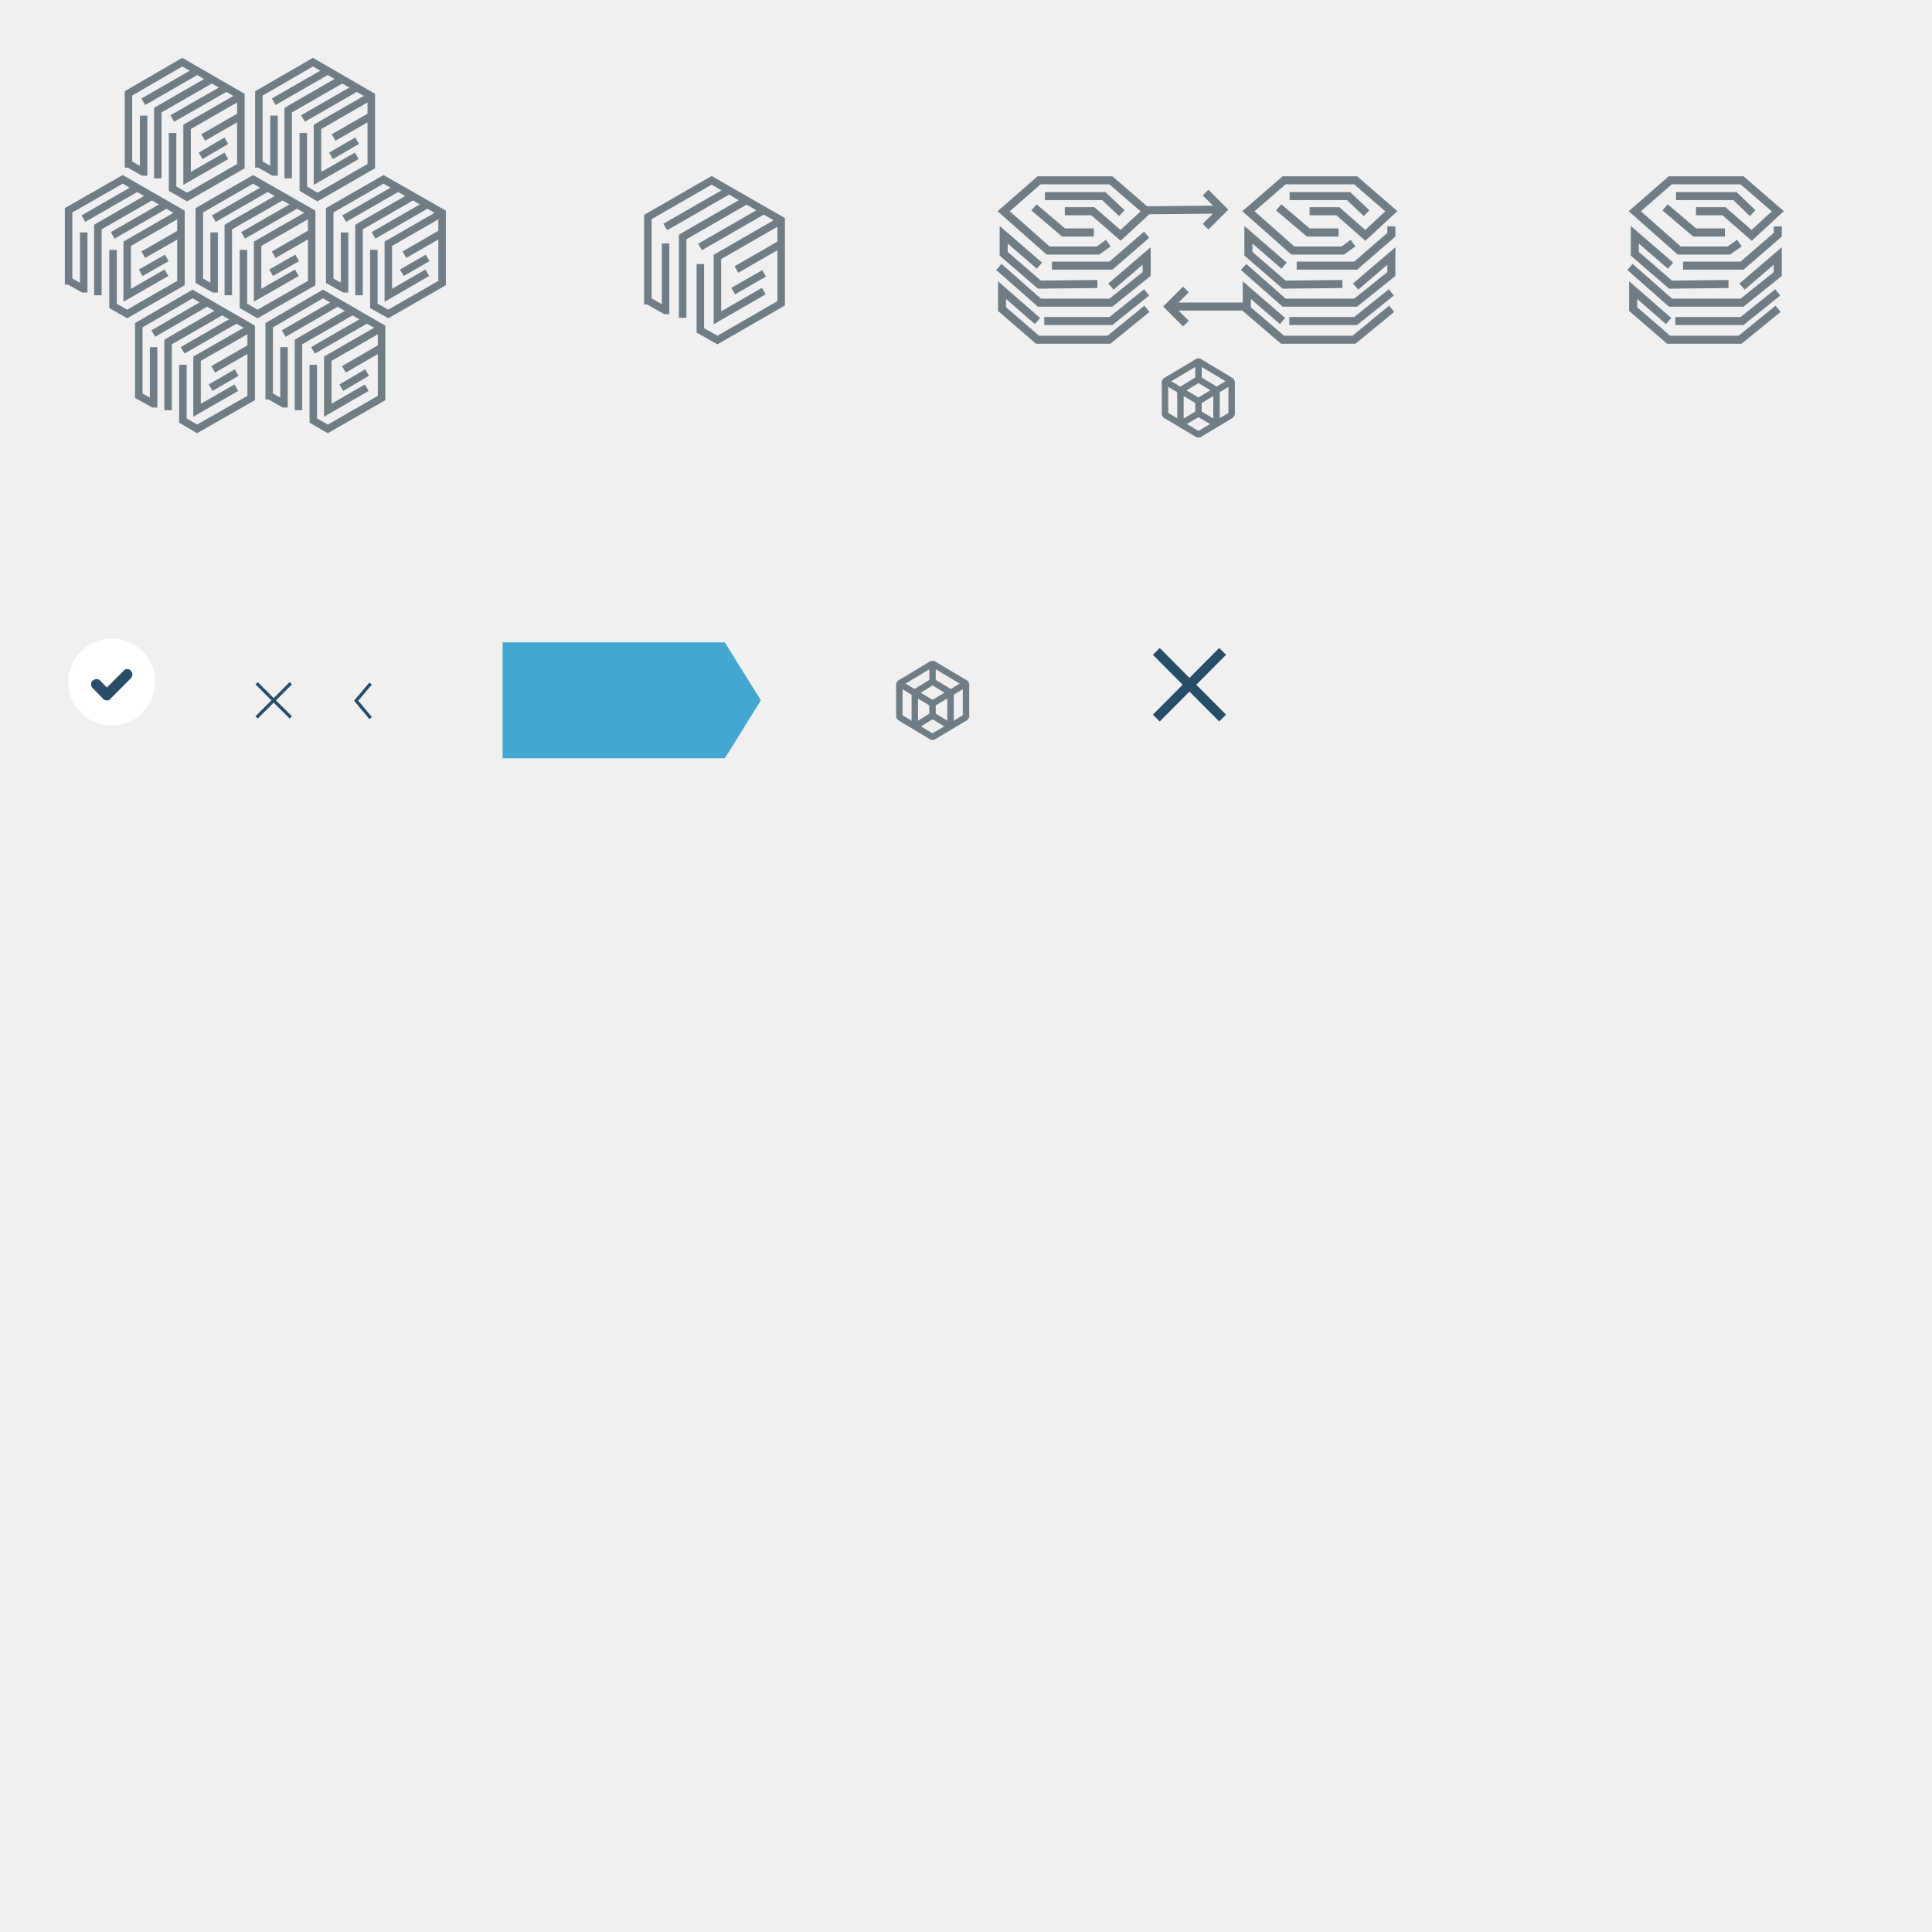
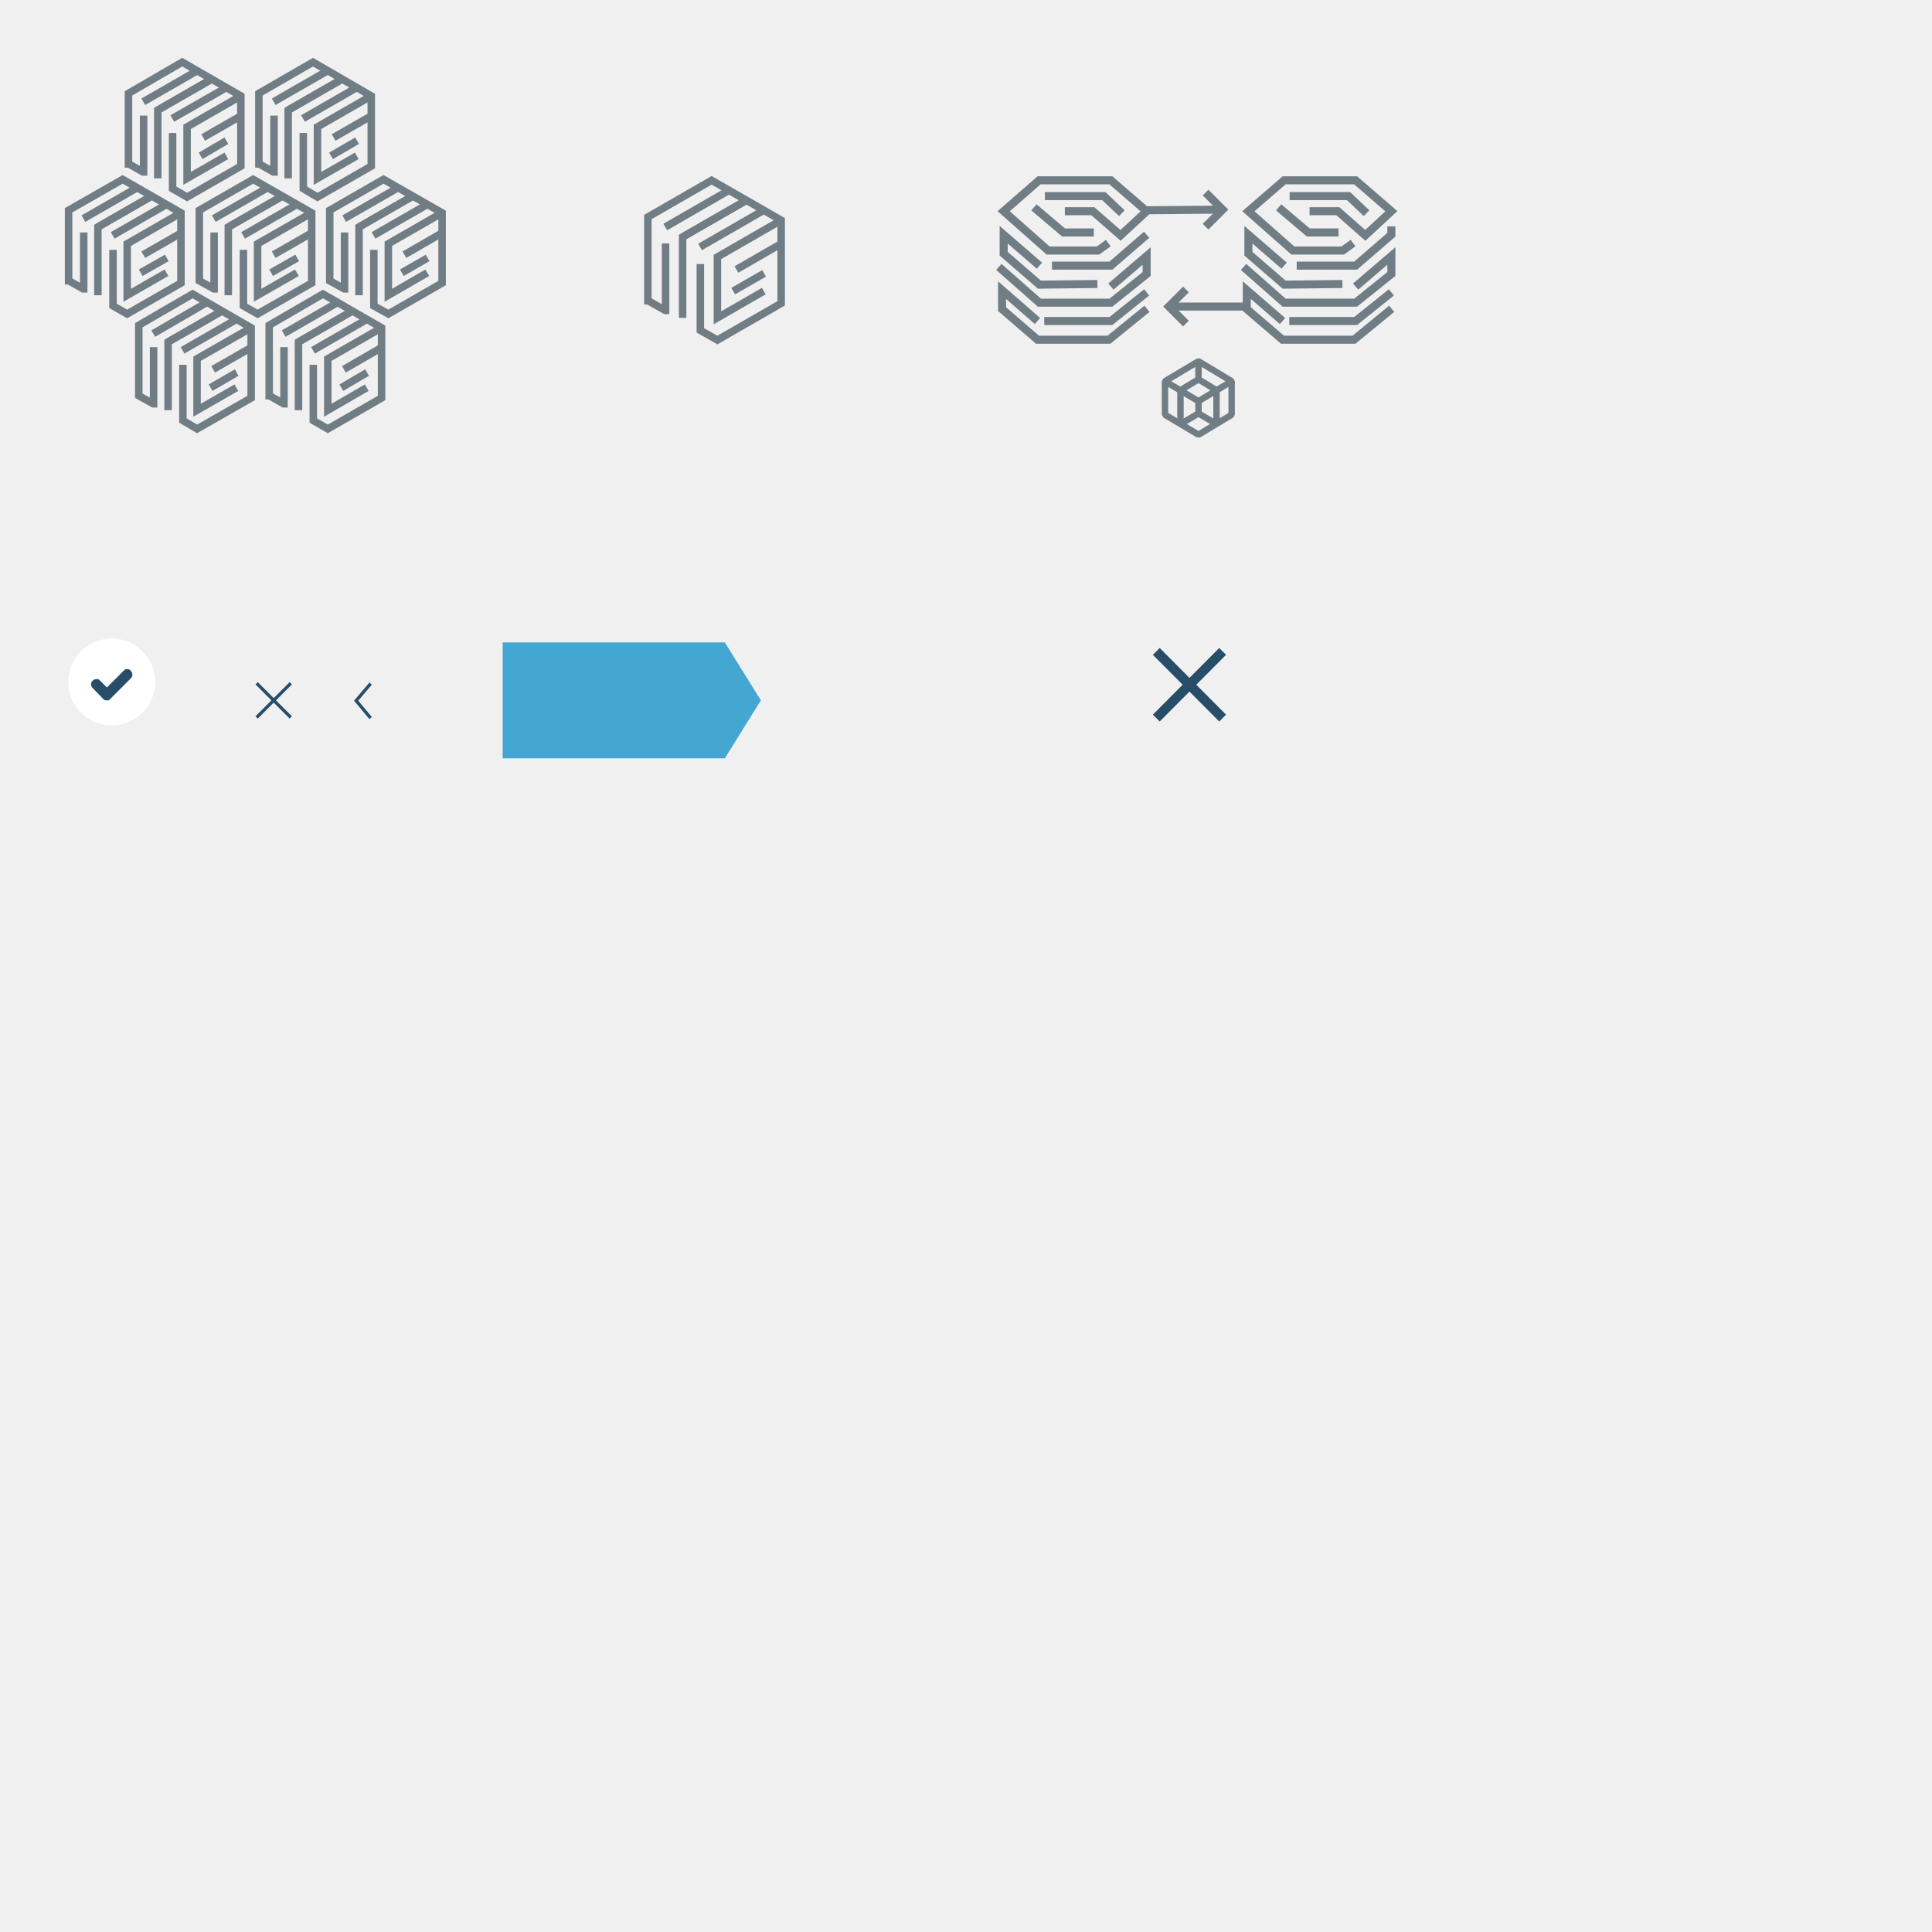
<svg xmlns="http://www.w3.org/2000/svg" version="1.1" id="svgs" x="0px" y="0px" viewBox="0 0 600 600" style="enable-background:new 0 0 600 600;" xml:space="preserve">
  <style type="text/css">
	.st0{fill:none;stroke:#717D85;stroke-width:2.329;stroke-miterlimit:10;}
	.st1{fill:none;stroke:#717D85;stroke-width:2.5;stroke-miterlimit:10;}
	.st2{fill:none;stroke:#717D85;stroke-width:2;stroke-linejoin:bevel;stroke-miterlimit:10;}
	.st3{fill:none;stroke:#717D85;stroke-width:2;stroke-miterlimit:10;}
	.st4{fill:#FFFFFF;}
	.st5{fill:#274D69;}
	.st6{fill:#43A7D1;}
	.st7{fill:none;stroke:#274D69;stroke-miterlimit:10;}
	.st8{fill:none;stroke:#274D69;stroke-width:3;stroke-miterlimit:10;}
</style>
  <g id="horizontal-single">
    <polyline class="st0" points="231.8,62.2 212,73.6 212,98.7  " />
    <line class="st0" x1="206.6" y1="70.5" x2="226.4" y2="59.1" />
    <line class="st0" x1="212" y1="73.6" x2="231.8" y2="62.2" />
    <line class="st0" x1="217.4" y1="76.7" x2="237.2" y2="65.3" />
    <polyline class="st0" points="206.7,75.6 206.7,96.4 206.6,96.4 201.3,93.4 201.2,93.4 201.2,67.4 221,56 242.6,68.4 242.6,87.3    242.6,94.2 222.8,105.6 217.5,102.6 217.5,82  " />
    <polyline class="st0" points="242.6,68.4 222.8,79.8 222.8,98.7 237.2,90.4  " />
    <line class="st0" x1="228.7" y1="83.7" x2="243.1" y2="75.4" />
    <line class="st0" x1="227.7" y1="90.4" x2="237.3" y2="84.9" />
  </g>
  <g id="horizontal-cluster">
    <polyline class="st0" points="47.1,60.9 30.4,70.5 30.4,91.7  " />
    <line class="st0" x1="25.9" y1="67.9" x2="42.6" y2="58.3" />
    <line class="st0" x1="30.4" y1="70.5" x2="47.1" y2="60.9" />
    <line class="st0" x1="35" y1="73.1" x2="51.7" y2="63.5" />
    <polyline class="st0" points="26,72.2 26,89.7 25.8,89.7 21.4,87.2 21.3,87.2 21.3,65.3 38.1,55.7 56.2,66.1 56.2,82.1 56.2,87.9    39.5,97.5 35.1,95 35.1,77.6  " />
    <polyline class="st0" points="56.2,66.1 39.5,75.7 39.5,91.7 51.7,84.7  " />
    <line class="st0" x1="44.5" y1="79.1" x2="56.7" y2="72.1" />
    <line class="st0" x1="43.7" y1="84.7" x2="51.8" y2="80.1" />
    <polyline class="st0" points="87.7,60.9 70.9,70.5 70.9,91.7  " />
    <line class="st0" x1="66.4" y1="67.9" x2="83.1" y2="58.3" />
    <line class="st0" x1="70.9" y1="70.5" x2="87.7" y2="60.9" />
    <line class="st0" x1="75.5" y1="73.1" x2="92.2" y2="63.5" />
    <polyline class="st0" points="66.5,72.2 66.5,89.7 66.4,89.7 61.9,87.2 61.9,87.2 61.9,65.3 78.6,55.7 96.8,66.1 96.8,82.1    96.8,87.9 80,97.5 75.6,95 75.6,77.6  " />
    <polyline class="st0" points="96.8,66.1 80,75.7 80,91.7 92.2,84.7  " />
    <line class="st0" x1="85" y1="79.1" x2="97.2" y2="72.1" />
    <line class="st0" x1="84.2" y1="84.7" x2="92.3" y2="80.1" />
    <polyline class="st0" points="128.2,60.9 111.5,70.5 111.5,91.7  " />
    <line class="st0" x1="106.9" y1="67.9" x2="123.6" y2="58.3" />
    <line class="st0" x1="111.5" y1="70.5" x2="128.2" y2="60.9" />
    <line class="st0" x1="116" y1="73.1" x2="132.7" y2="63.5" />
    <polyline class="st0" points="107,72.2 107,89.7 106.9,89.7 102.4,87.2 102.4,87.2 102.4,65.3 119.1,55.7 137.3,66.1 137.3,82.1    137.3,87.9 120.6,97.5 116.1,95 116.1,77.6  " />
    <polyline class="st0" points="137.3,66.1 120.6,75.7 120.6,91.7 132.7,84.7  " />
    <line class="st0" x1="125.6" y1="79.1" x2="137.7" y2="72.1" />
    <line class="st0" x1="124.8" y1="84.7" x2="132.8" y2="80.1" />
    <polyline class="st0" points="65.7,24.6 49,34.2 49,55.4  " />
    <line class="st0" x1="44.5" y1="31.6" x2="61.2" y2="22" />
    <line class="st0" x1="49" y1="34.2" x2="65.7" y2="24.6" />
    <line class="st0" x1="53.5" y1="36.8" x2="70.3" y2="27.2" />
    <polyline class="st0" points="44.6,35.9 44.6,53.4 44.4,53.4 40,50.9 39.9,50.9 39.9,29 56.6,19.3 74.8,29.8 74.8,45.8 74.8,51.6    58.1,61.2 53.6,58.6 53.6,41.3  " />
    <polyline class="st0" points="74.8,29.8 58.1,39.4 58.1,55.4 70.3,48.4  " />
    <line class="st0" x1="63.1" y1="42.7" x2="75.3" y2="35.7" />
    <line class="st0" x1="62.3" y1="48.4" x2="70.3" y2="43.7" />
    <polyline class="st0" points="106.2,24.6 89.5,34.2 89.5,55.4  " />
    <line class="st0" x1="85" y1="31.6" x2="101.7" y2="22" />
    <line class="st0" x1="89.5" y1="34.2" x2="106.2" y2="24.6" />
    <line class="st0" x1="94.1" y1="36.8" x2="110.8" y2="27.2" />
    <polyline class="st0" points="85.1,35.9 85.1,53.4 84.9,53.4 80.5,50.9 80.4,50.9 80.4,29 97.2,19.3 115.3,29.8 115.3,45.8    115.3,51.6 98.6,61.2 94.2,58.6 94.2,41.3  " />
    <polyline class="st0" points="115.3,29.8 98.6,39.4 98.6,55.4 110.8,48.4  " />
    <line class="st0" x1="103.6" y1="42.7" x2="115.8" y2="35.7" />
    <line class="st0" x1="102.8" y1="48.4" x2="110.9" y2="43.7" />
    <polyline class="st0" points="68.9,96.6 52.2,106.2 52.2,127.4  " />
    <line class="st0" x1="47.6" y1="103.6" x2="64.3" y2="93.9" />
    <line class="st0" x1="52.2" y1="106.2" x2="68.9" y2="96.6" />
    <line class="st0" x1="56.7" y1="108.8" x2="73.4" y2="99.2" />
    <polyline class="st0" points="47.7,107.8 47.7,125.4 47.6,125.4 43.1,122.9 43.1,122.9 43.1,101 59.8,91.3 78,101.8 78,117.8    78,123.6 61.2,133.2 56.8,130.6 56.8,113.3  " />
    <polyline class="st0" points="78,101.8 61.2,111.4 61.2,127.4 73.4,120.4  " />
    <line class="st0" x1="66.2" y1="114.7" x2="78.4" y2="107.7" />
    <line class="st0" x1="65.4" y1="120.4" x2="73.5" y2="115.7" />
    <polyline class="st0" points="109.4,96.6 92.7,106.2 92.7,127.4  " />
    <line class="st0" x1="88.1" y1="103.6" x2="104.9" y2="93.9" />
    <line class="st0" x1="92.7" y1="106.2" x2="109.4" y2="96.6" />
    <line class="st0" x1="97.2" y1="108.8" x2="113.9" y2="99.2" />
    <polyline class="st0" points="88.2,107.8 88.2,125.4 88.1,125.4 83.7,122.9 83.6,122.9 83.6,101 100.3,91.3 118.5,101.8    118.5,117.8 118.5,123.6 101.8,133.2 97.3,130.6 97.3,113.3  " />
    <polyline class="st0" points="118.5,101.8 101.8,111.4 101.8,127.4 113.9,120.4  " />
    <line class="st0" x1="106.8" y1="114.7" x2="118.9" y2="107.7" />
    <line class="st0" x1="106" y1="120.4" x2="114" y2="115.7" />
  </g>
  <g id="vertical-redundant">
    <polyline class="st1" points="322.8,82.5 311.7,72.9 311.7,78.8 322.8,88.4 340.8,88.2  " />
    <polyline class="st1" points="345,89 356.1,79.5 356.1,85.1 345,94 322.8,94 310.2,82.9  " />
    <polyline class="st1" points="356.1,90.8 345,99.7 324.3,99.7  " />
    <polyline class="st1" points="322.2,99.7 311.2,90.1 311.2,96 322.2,105.5 344.4,105.5 356.2,95.9  " />
    <polyline class="st1" points="330.7,65.6 339.4,65.6 348,73.1 356.1,65.6 345,56 322.7,56 311.7,65.6 325.5,77.8 341,77.8    344.2,75.5  " />
    <polyline class="st1" points="321.1,64.4 330.3,72.2 339.7,72.2  " />
    <polyline class="st1" points="324.5,60.9 342.8,60.9 348.4,66.2  " />
    <polyline class="st1" points="402.7,82.5 421,82.5 432.1,72.9 432.1,70.3  " />
    <polyline class="st1" points="398.8,82.5 387.7,72.9 387.7,78.8 398.8,88.4 416.9,88.2  " />
    <polyline class="st1" points="421,89 432.1,79.5 432.1,85.1 421,94 398.8,94 386.2,82.9  " />
    <polyline class="st1" points="432.1,90.8 421,99.7 400.4,99.7  " />
    <polyline class="st1" points="398.3,99.7 387.2,90.1 387.2,96 398.3,105.5 420.5,105.5 432.2,95.9  " />
    <polyline class="st1" points="406.7,65.6 415.5,65.6 424,73.1 432.1,65.6 421,56 398.8,56 387.7,65.6 401.5,77.8 417,77.8    420.2,75.5  " />
    <polyline class="st1" points="397.1,64.4 406.3,72.2 415.7,72.2  " />
    <polyline class="st1" points="400.5,60.9 418.8,60.9 424.4,66.2  " />
    <polyline class="st2" points="366.6,131.7 366.6,121.2 372.2,117.8 377.8,121.2 377.8,131.7 372.2,128.4 372.2,124  " />
    <line class="st2" x1="366.6" y1="131.7" x2="372.2" y2="128.4" />
    <path class="st3" d="M372.2,128.4" />
    <polyline class="st3" points="372.2,112.4 372.2,115.1 372.2,118.1  " />
    <polyline class="st2" points="382.5,118.4 372.2,124.6 361.8,118.4  " />
    <polygon class="st2" points="382.5,128.8 372.2,135 361.8,128.8 361.8,118.4 372.2,112.2 382.5,118.4  " />
    <polyline class="st1" points="326.7,82.5 345,82.5 356.1,72.9  " />
    <line class="st1" x1="387.5" y1="95.2" x2="363.8" y2="95.2" />
    <polyline class="st1" points="368.3,100.5 363,95.2 368.3,89.9  " />
    <line class="st1" x1="356.1" y1="65.3" x2="379" y2="65.1" />
    <polyline class="st1" points="374.4,59.8 379.7,65.1 374.4,70.4  " />
  </g>
-   <g id="vertical-single">
-     <polyline class="st1" points="522.7,82.5 541,82.5 552.1,72.9 552.1,70.3  " />
-     <polyline class="st1" points="518.8,82.5 507.7,72.9 507.7,78.8 518.8,88.4 536.8,88.2  " />
-     <polyline class="st1" points="541,89 552.1,79.5 552.1,85.1 541,94 518.8,94 506.2,82.9  " />
-     <polyline class="st1" points="552.1,90.8 541,99.7 520.3,99.7  " />
-     <polyline class="st1" points="518.2,99.7 507.2,90.1 507.2,96 518.2,105.5 540.4,105.5 552.2,95.9  " />
-     <polyline class="st1" points="526.7,65.6 535.4,65.6 544,73.1 552.1,65.6 541,56 518.7,56 507.7,65.6 521.5,77.8 536.9,77.8    540.2,75.5  " />
-     <polyline class="st1" points="517.1,64.4 526.3,72.2 535.7,72.2  " />
-     <polyline class="st1" points="520.5,60.9 538.8,60.9 544.3,66.2  " />
-   </g>
  <g id="check">
    <circle class="st4" cx="34.7" cy="211.8" r="13.5" />
    <path id="_x3E_check-mark" class="st5" d="M33.1,217.5c-0.2,0-0.4,0-0.6-0.1c-0.2-0.1-0.4-0.2-0.5-0.4l-3.2-3.3   c-0.2-0.2-0.3-0.3-0.4-0.6c-0.1-0.2-0.1-0.4-0.1-0.6s0-0.4,0.1-0.6c0.1-0.2,0.2-0.4,0.4-0.5c0.2-0.2,0.3-0.3,0.6-0.4   c0.2-0.1,0.4-0.1,0.6-0.1s0.4,0,0.6,0.1s0.4,0.2,0.5,0.4l2.1,2.1l5.2-5.2c0.2-0.2,0.3-0.3,0.5-0.4c0.2-0.1,0.4-0.1,0.6-0.1   c0.2,0,0.4,0,0.6,0.1c0.2,0.1,0.4,0.2,0.5,0.4s0.3,0.3,0.4,0.6c0.1,0.2,0.1,0.4,0.1,0.6c0,0.2,0,0.4-0.1,0.6   c-0.1,0.2-0.2,0.4-0.4,0.6l-6.4,6.4c-0.2,0.2-0.3,0.3-0.5,0.4C33.5,217.5,33.3,217.5,33.1,217.5z" />
  </g>
  <g id="next-btn">
    <polygon class="st6" points="225.1,199.5 156.1,199.5 156.1,235.5 225.1,235.5 236.3,217.5  " />
  </g>
  <g id="cancel-x">
    <line class="st7" x1="79.7" y1="212.2" x2="90.3" y2="222.8" />
    <line class="st7" x1="90.3" y1="212.2" x2="79.7" y2="222.8" />
  </g>
  <g id="back-arrow">
    <polyline class="st7" points="115.1,223 110.6,217.6 115.1,212.3  " />
  </g>
-   <g id="monitor">
-     <polyline class="st2" points="284.1,225.6 284.1,215.1 289.6,211.7 295.2,215.1 295.2,225.6 289.6,222.2 289.6,217.8  " />
-     <line class="st2" x1="284.1" y1="225.6" x2="289.6" y2="222.2" />
-     <path class="st3" d="M289.6,222.2" />
-     <polyline class="st3" points="289.6,206.3 289.6,209 289.6,211.9  " />
-     <polyline class="st2" points="300,212.3 289.6,218.5 279.3,212.3  " />
-     <polygon class="st2" points="300,222.7 289.6,228.9 279.3,222.7 279.3,212.3 289.6,206.1 300,212.3  " />
-   </g>
  <g id="instance-multiply">
    <line class="st8" x1="359.1" y1="202.3" x2="379.7" y2="223" />
    <line class="st8" x1="379.7" y1="202.3" x2="359.1" y2="223" />
  </g>
</svg>
